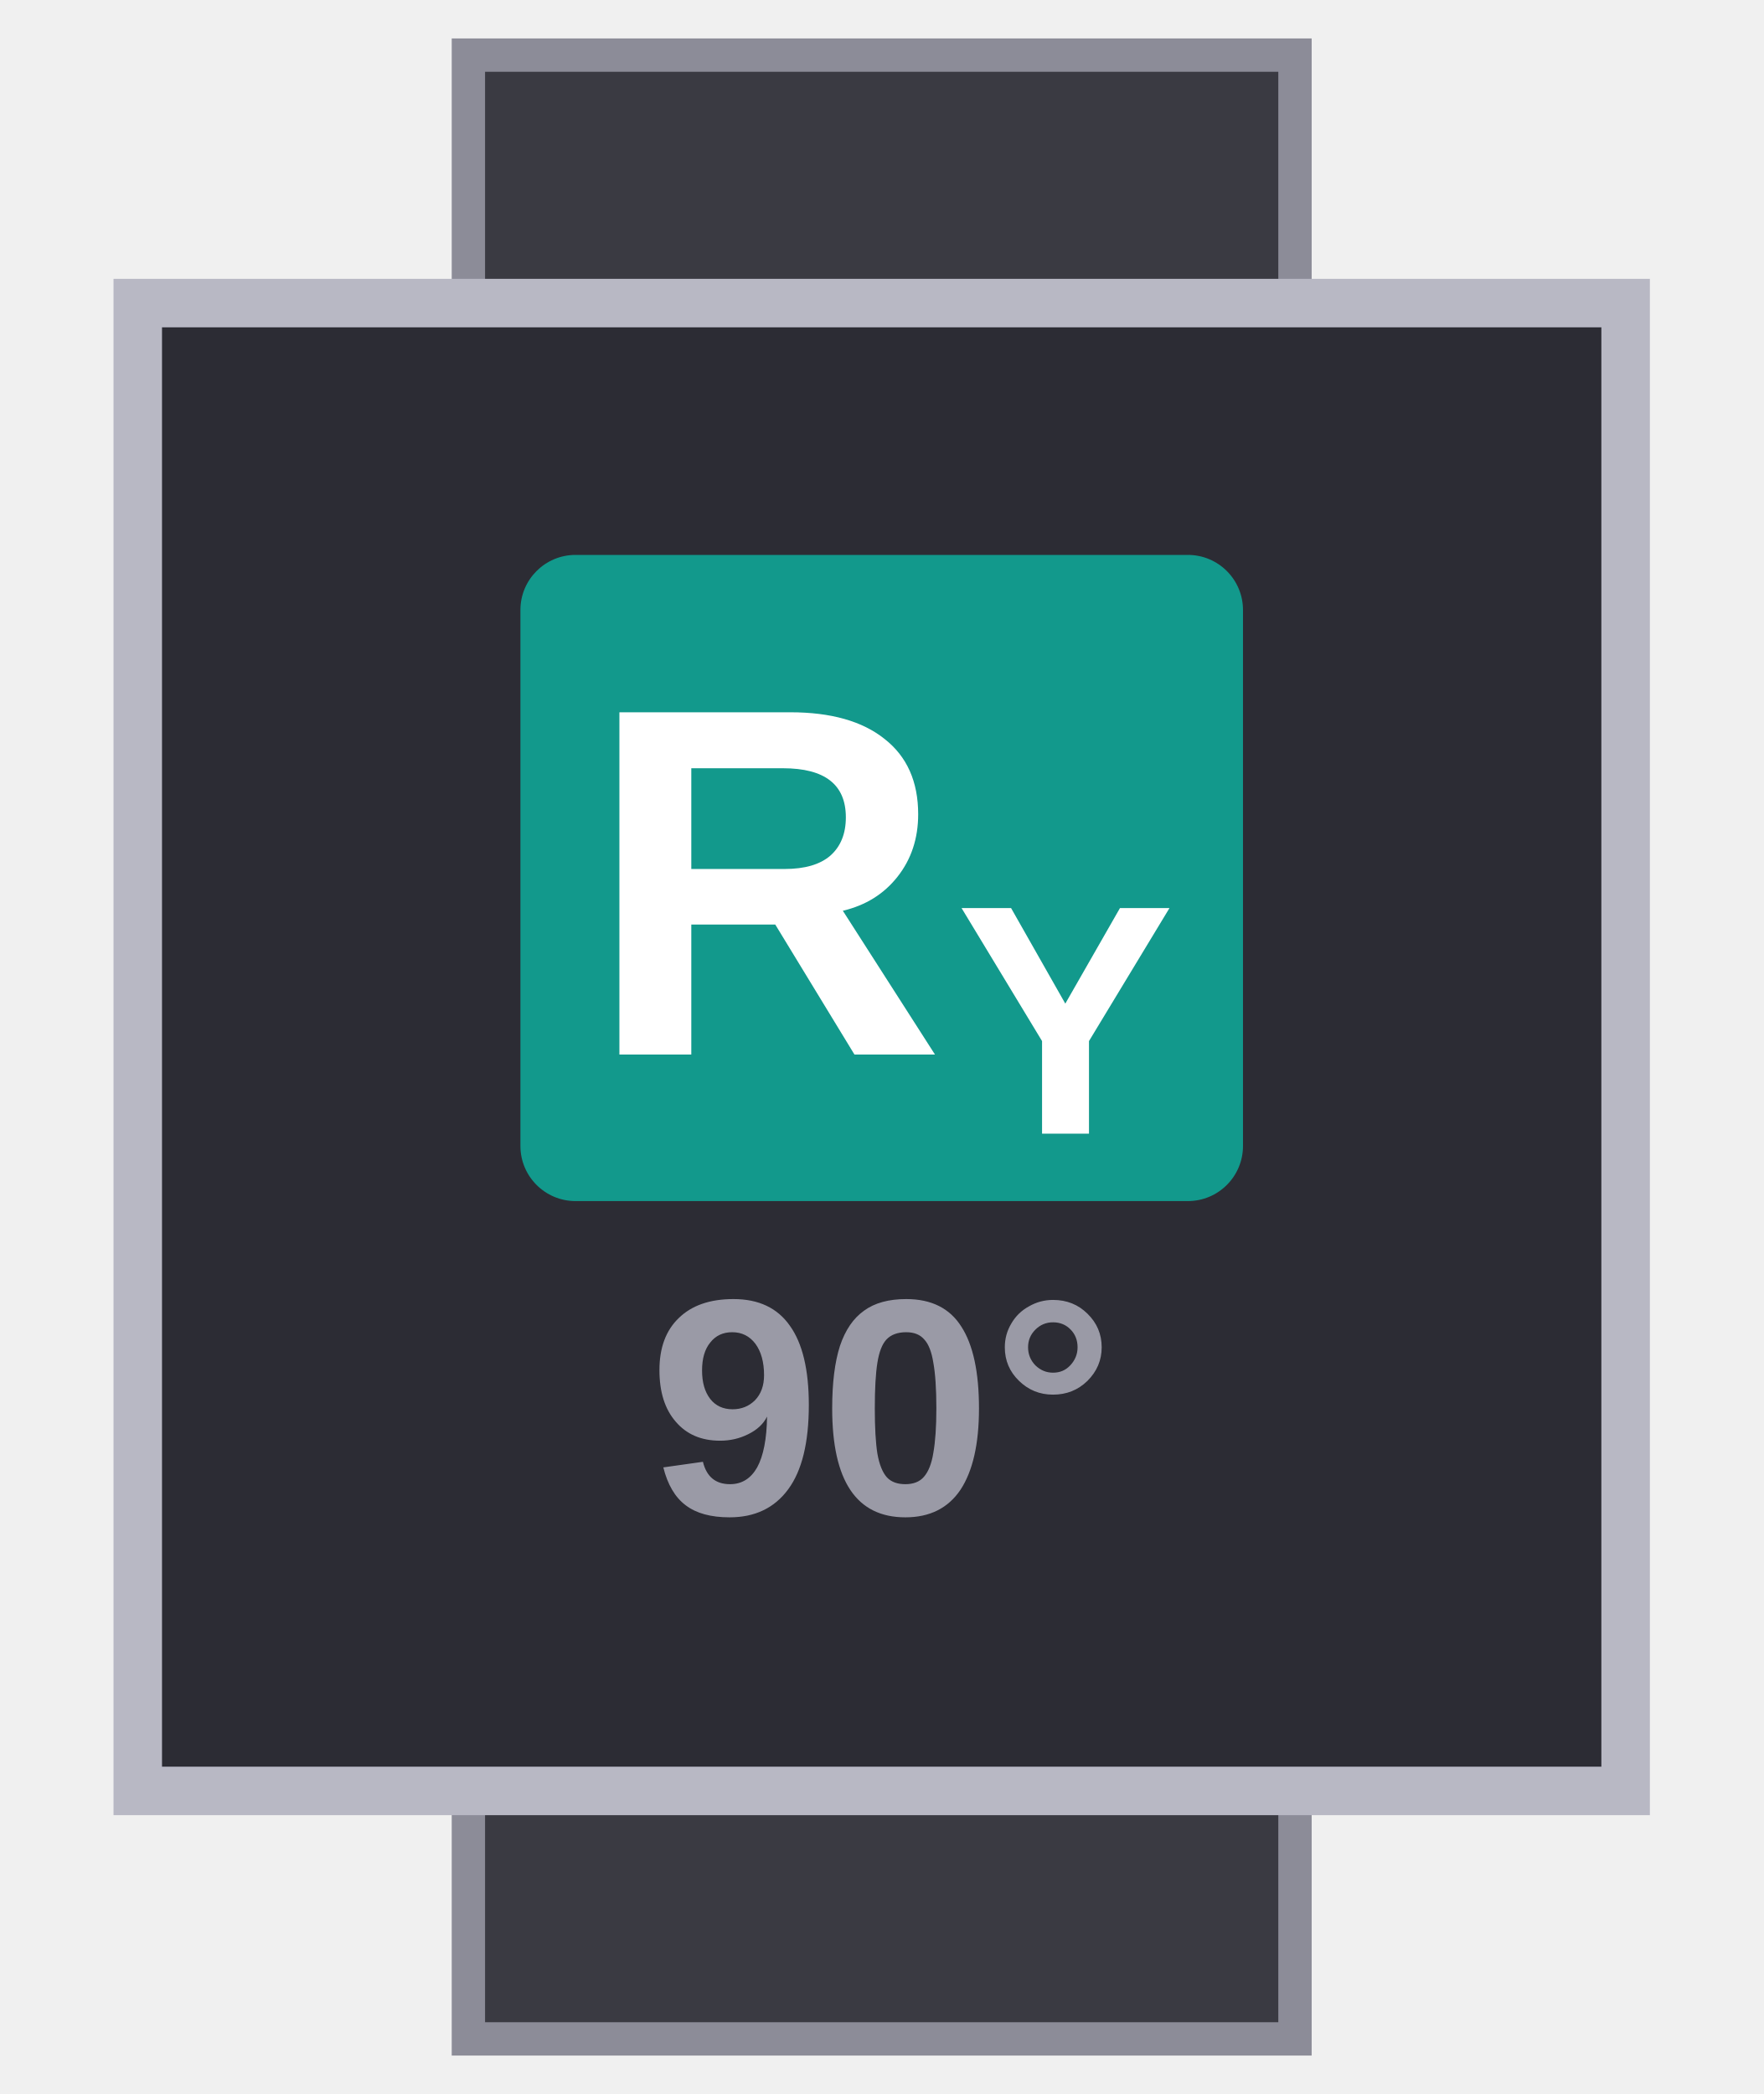
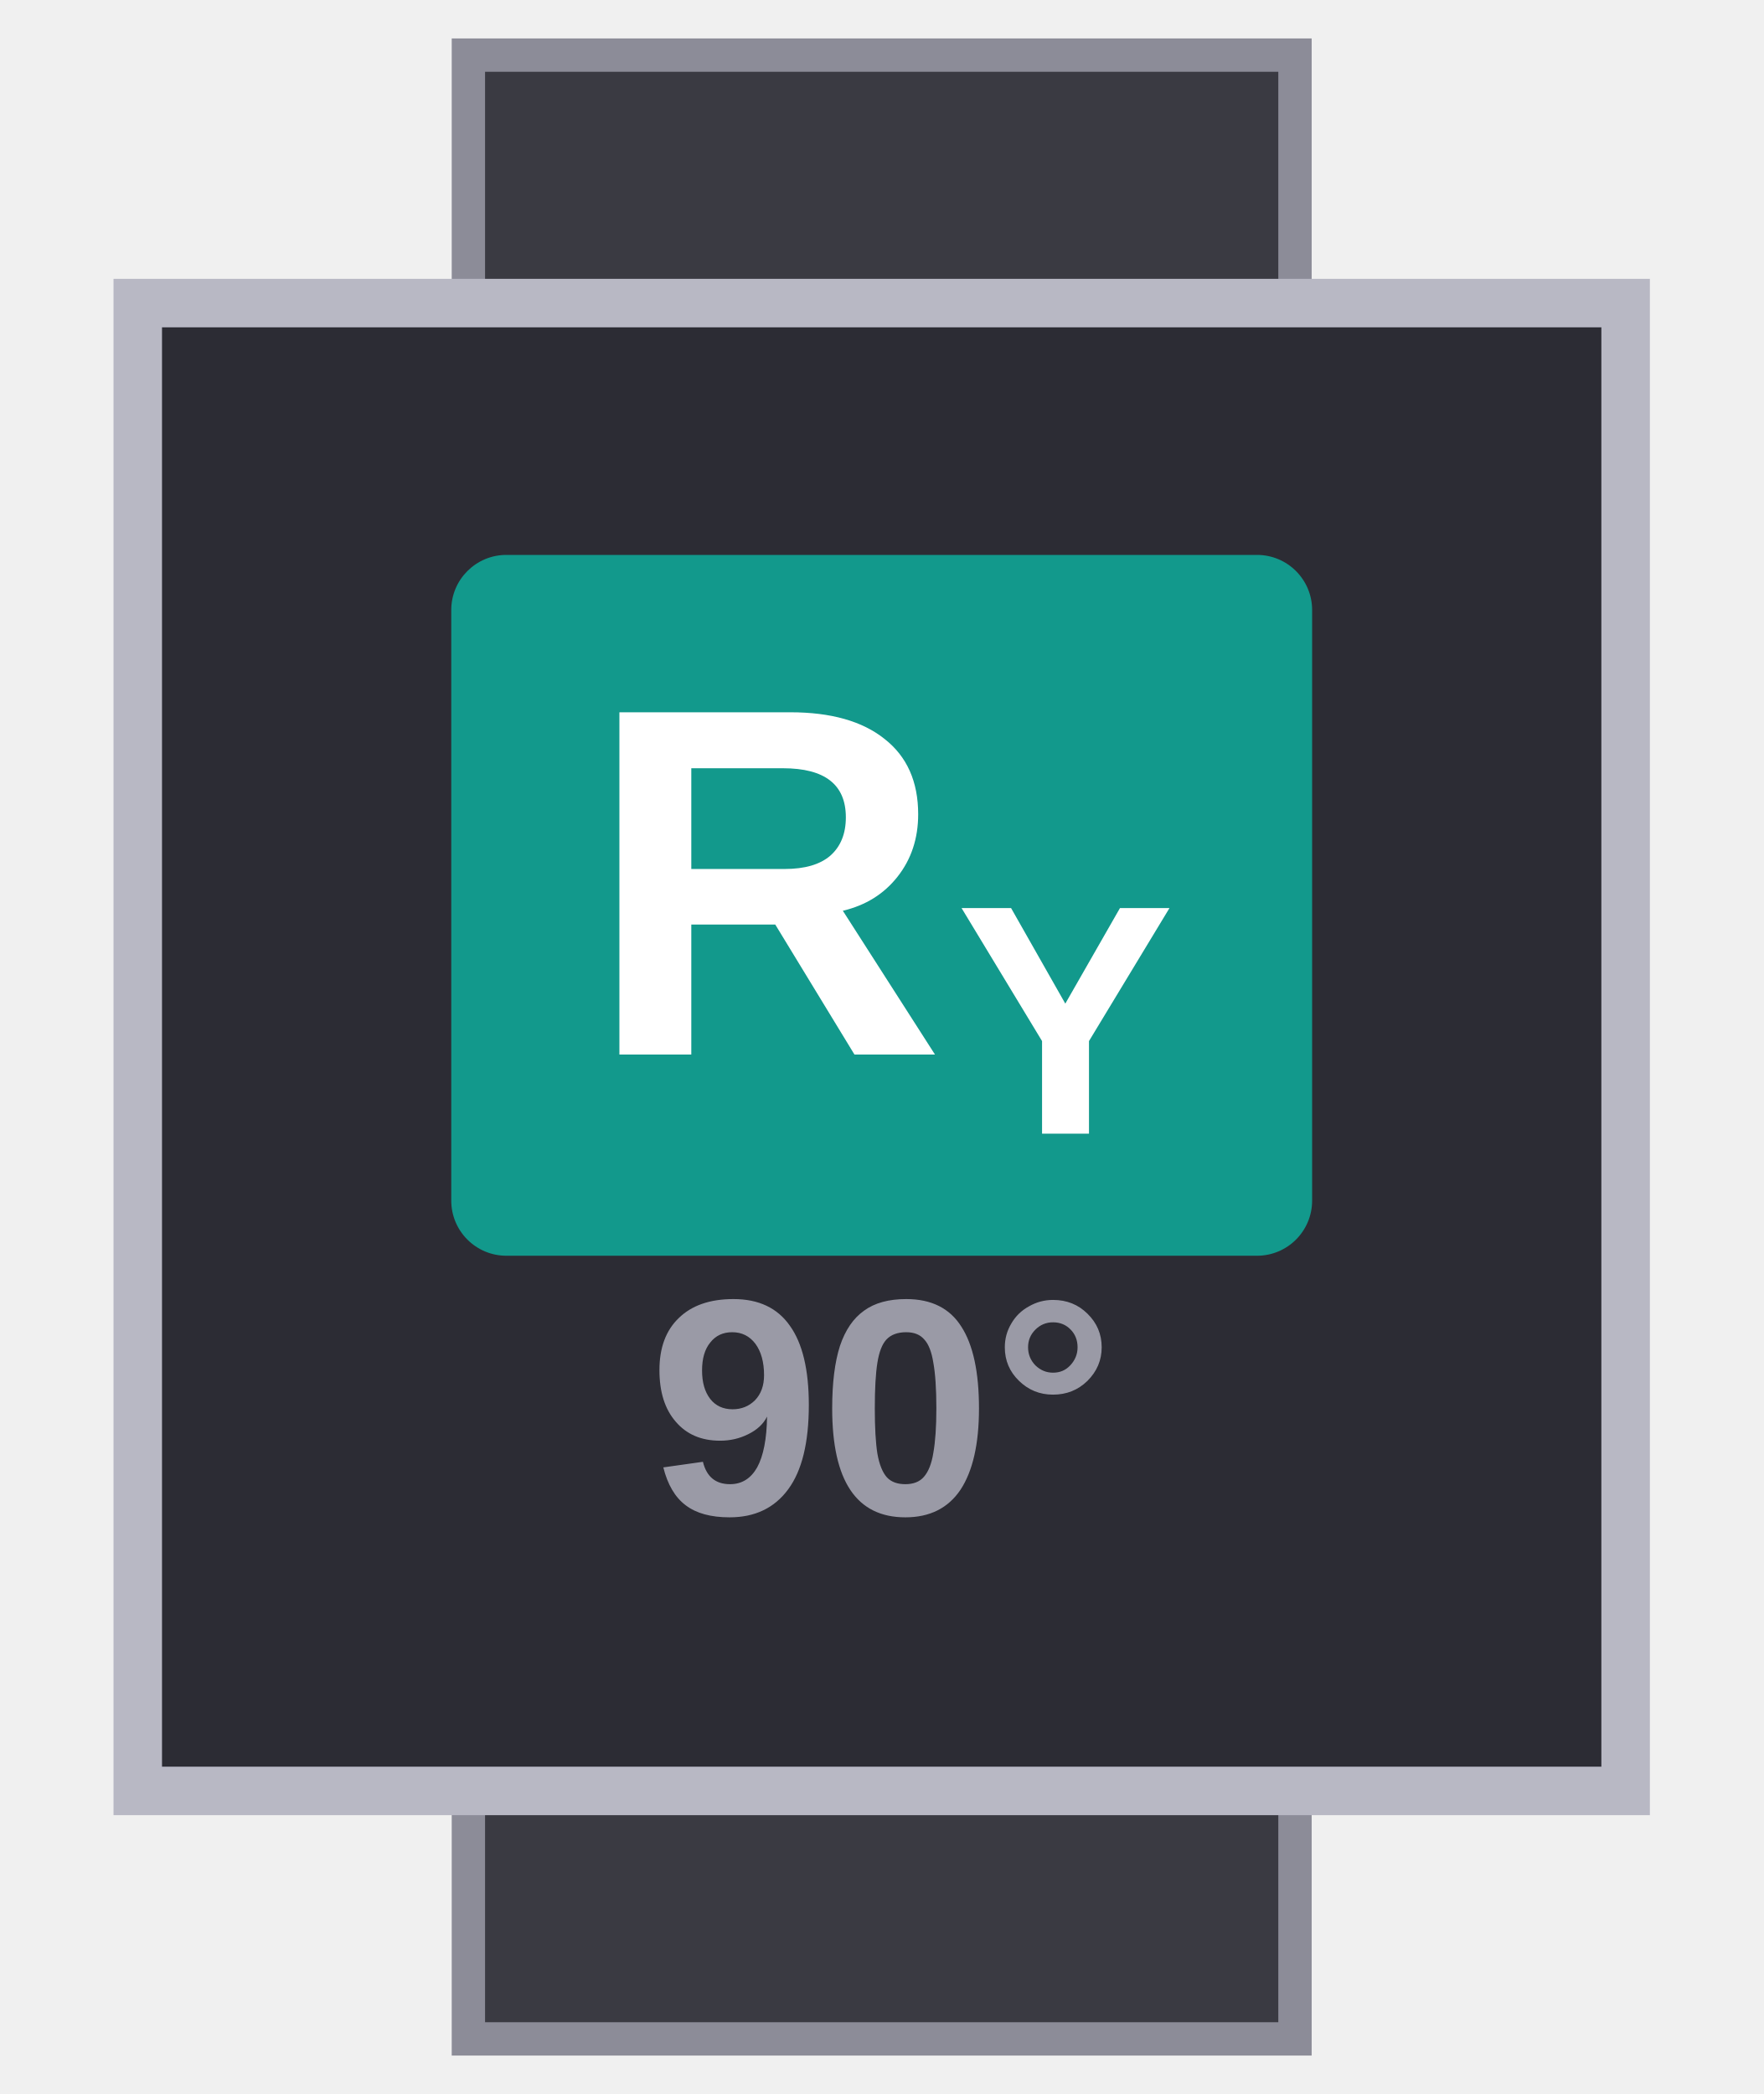
<svg xmlns="http://www.w3.org/2000/svg" viewBox="-32 -2 64 76" width="64" height="76" shape-rendering="geometricPrecision">
  <g>
    <g data-key="pipe:1:n0">
      <rect x="-15" y="0" width="30" height="9" fill="#3a3a42" stroke="#8c8c98" stroke-width="1.21" />
    </g>
    <g data-key="pipe:1:single:RY@1-1#0">
      <rect x="-15" y="63" width="30" height="9" fill="#3a3a42" stroke="#8c8c98" stroke-width="1.21" />
    </g>
    <g data-key="single:RY@1-1#0">
      <rect x="-27" y="9" width="54" height="54" fill="#2c2c34" stroke="#b8b8c4" stroke-width="1.76" />
-       <rect x="-13.112" y="18.14" width="26.225" height="23.452" rx="2" fill="#12998c" />
+       <rect x="-15.622" y="18.14" width="31.244" height="25.436" rx="2" fill="#12998c" />
      <text x="-4.209" y="36.271" text-anchor="middle" font-family="ui-sans-serif, system-ui, -apple-system, 'Helvetica Neue', Arial, sans-serif" font-size="18.04" font-weight="700" fill="#ffffff">R</text>
      <text x="2.694" y="39.144" text-anchor="start" font-family="ui-sans-serif, system-ui, -apple-system, 'Helvetica Neue', Arial, sans-serif" font-size="11.906" font-weight="700" fill="#ffffff">Y</text>
      <text x="0" y="52.959" text-anchor="middle" font-family="ui-sans-serif, system-ui, -apple-system, 'Helvetica Neue', Arial, sans-serif" font-size="11.185" font-weight="600" fill="#9a9aa6">90°</text>
    </g>
  </g>
</svg>
